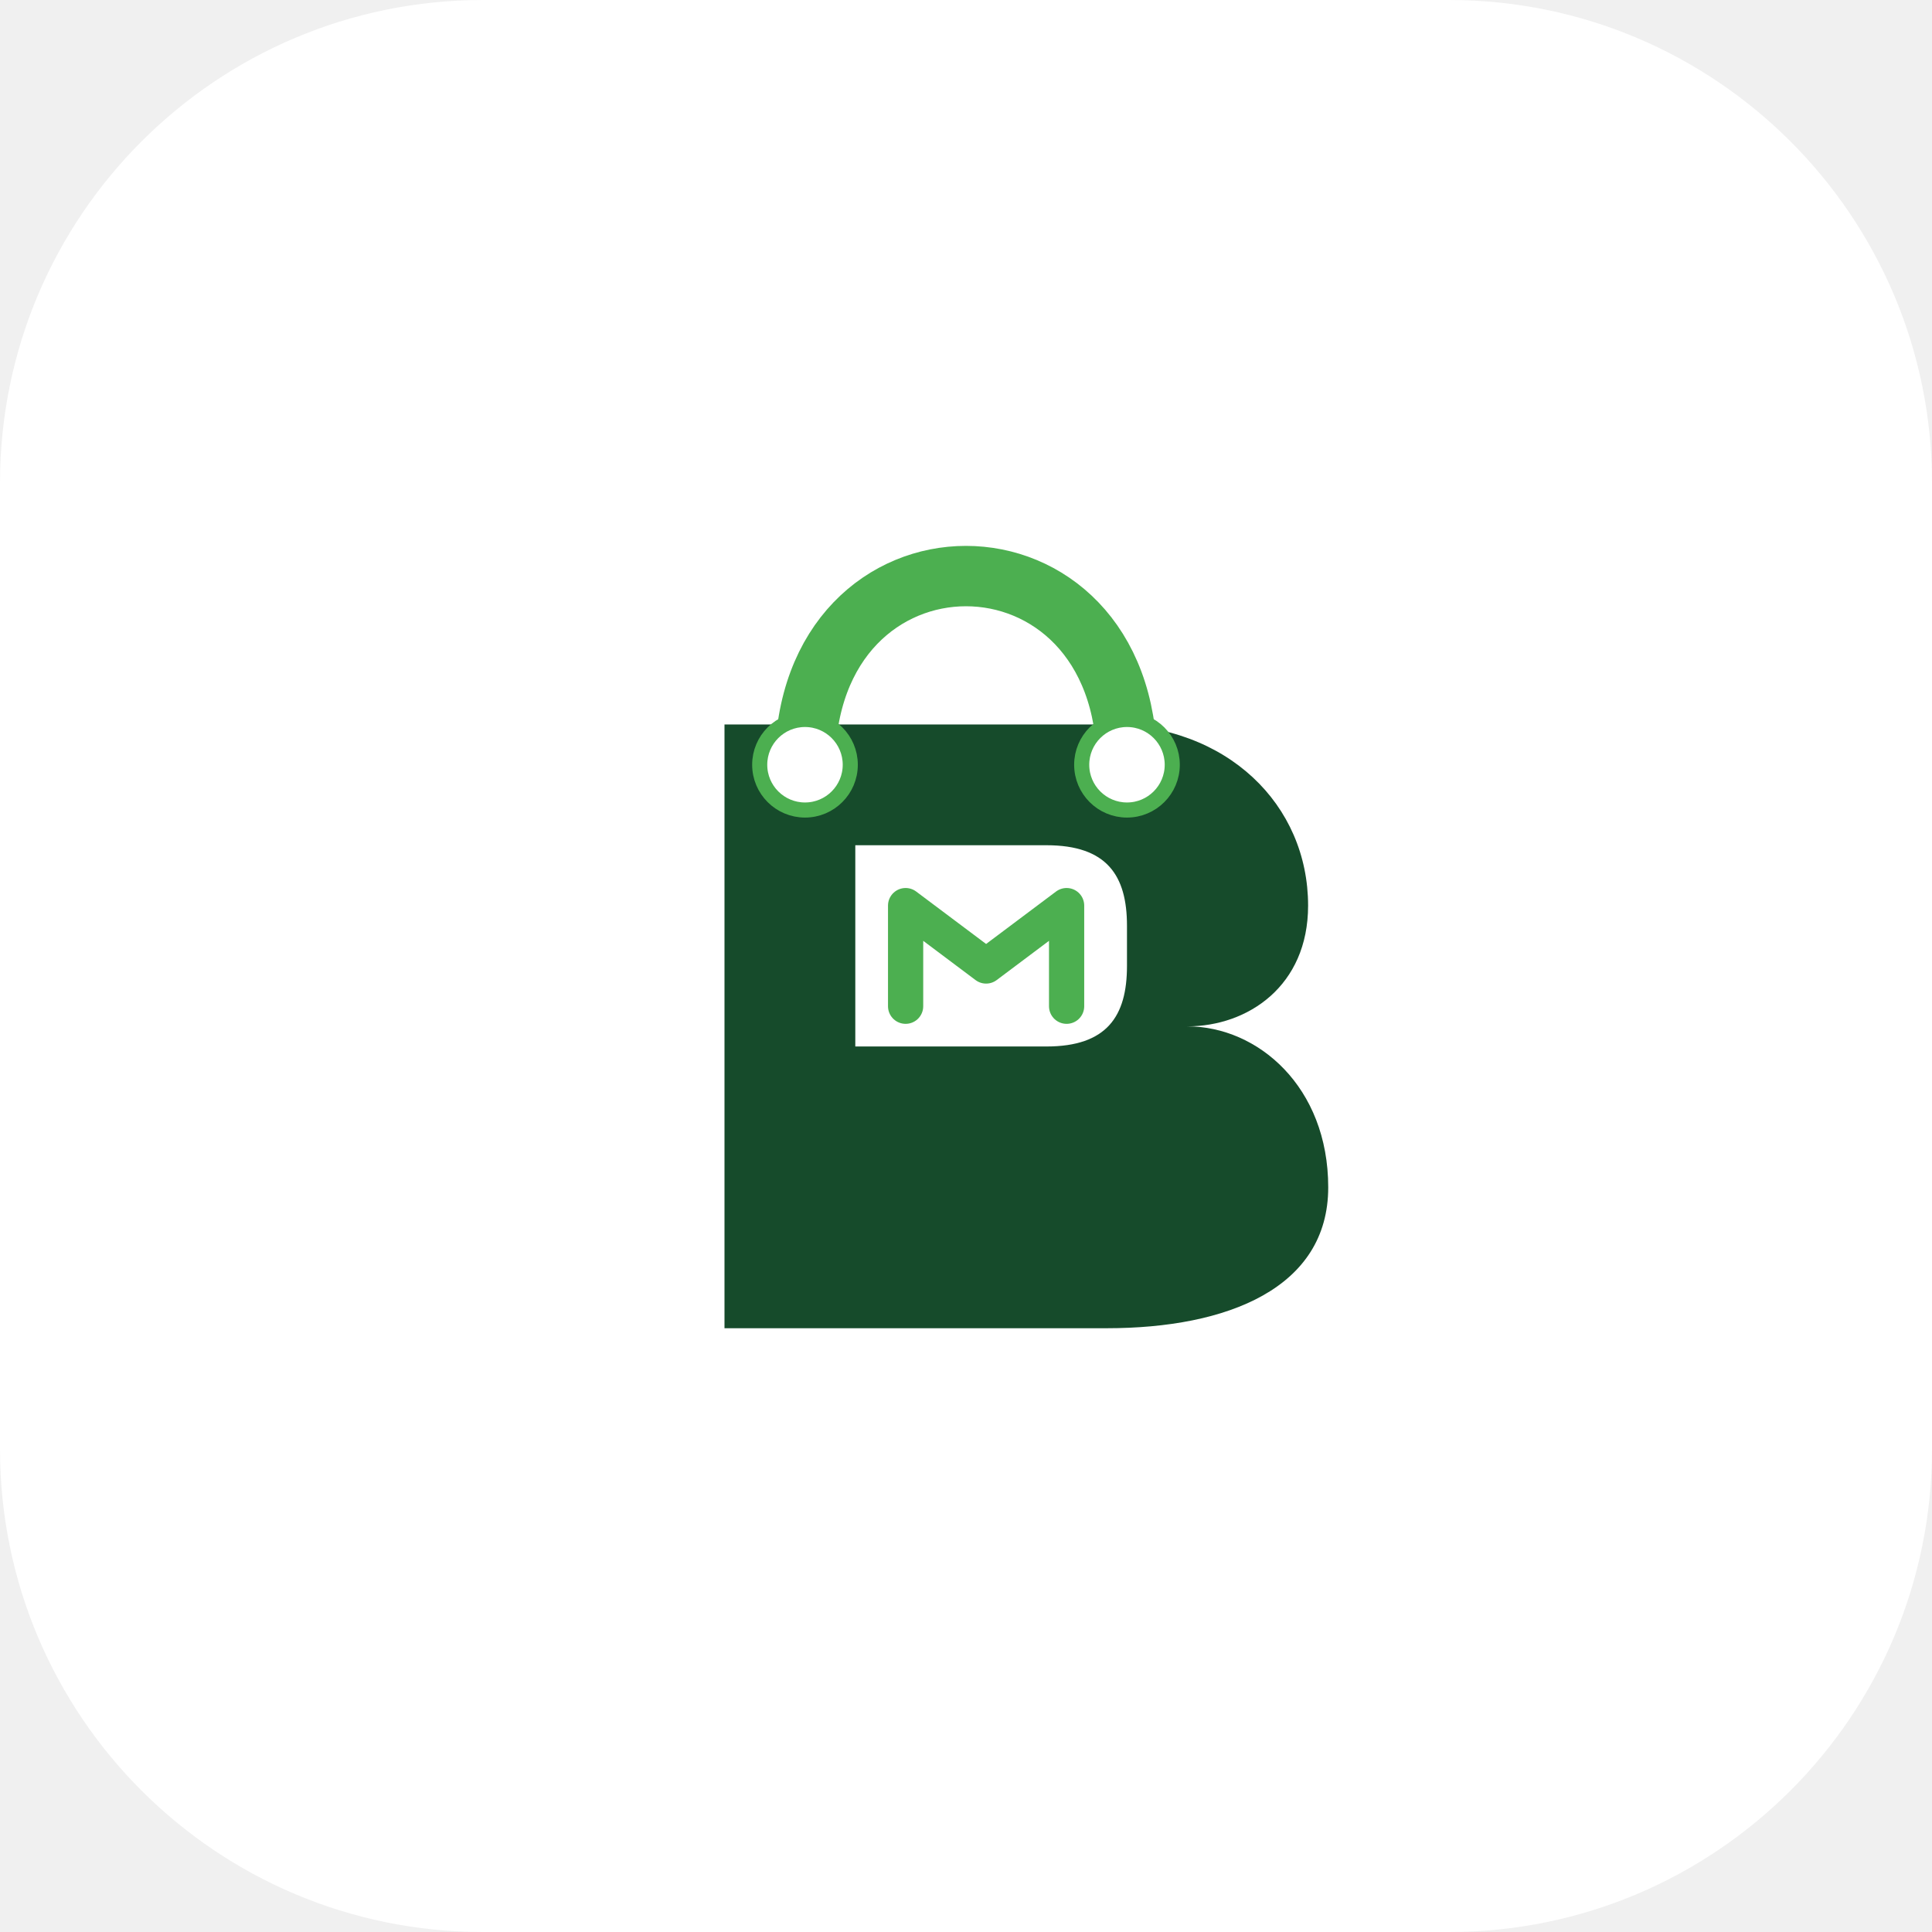
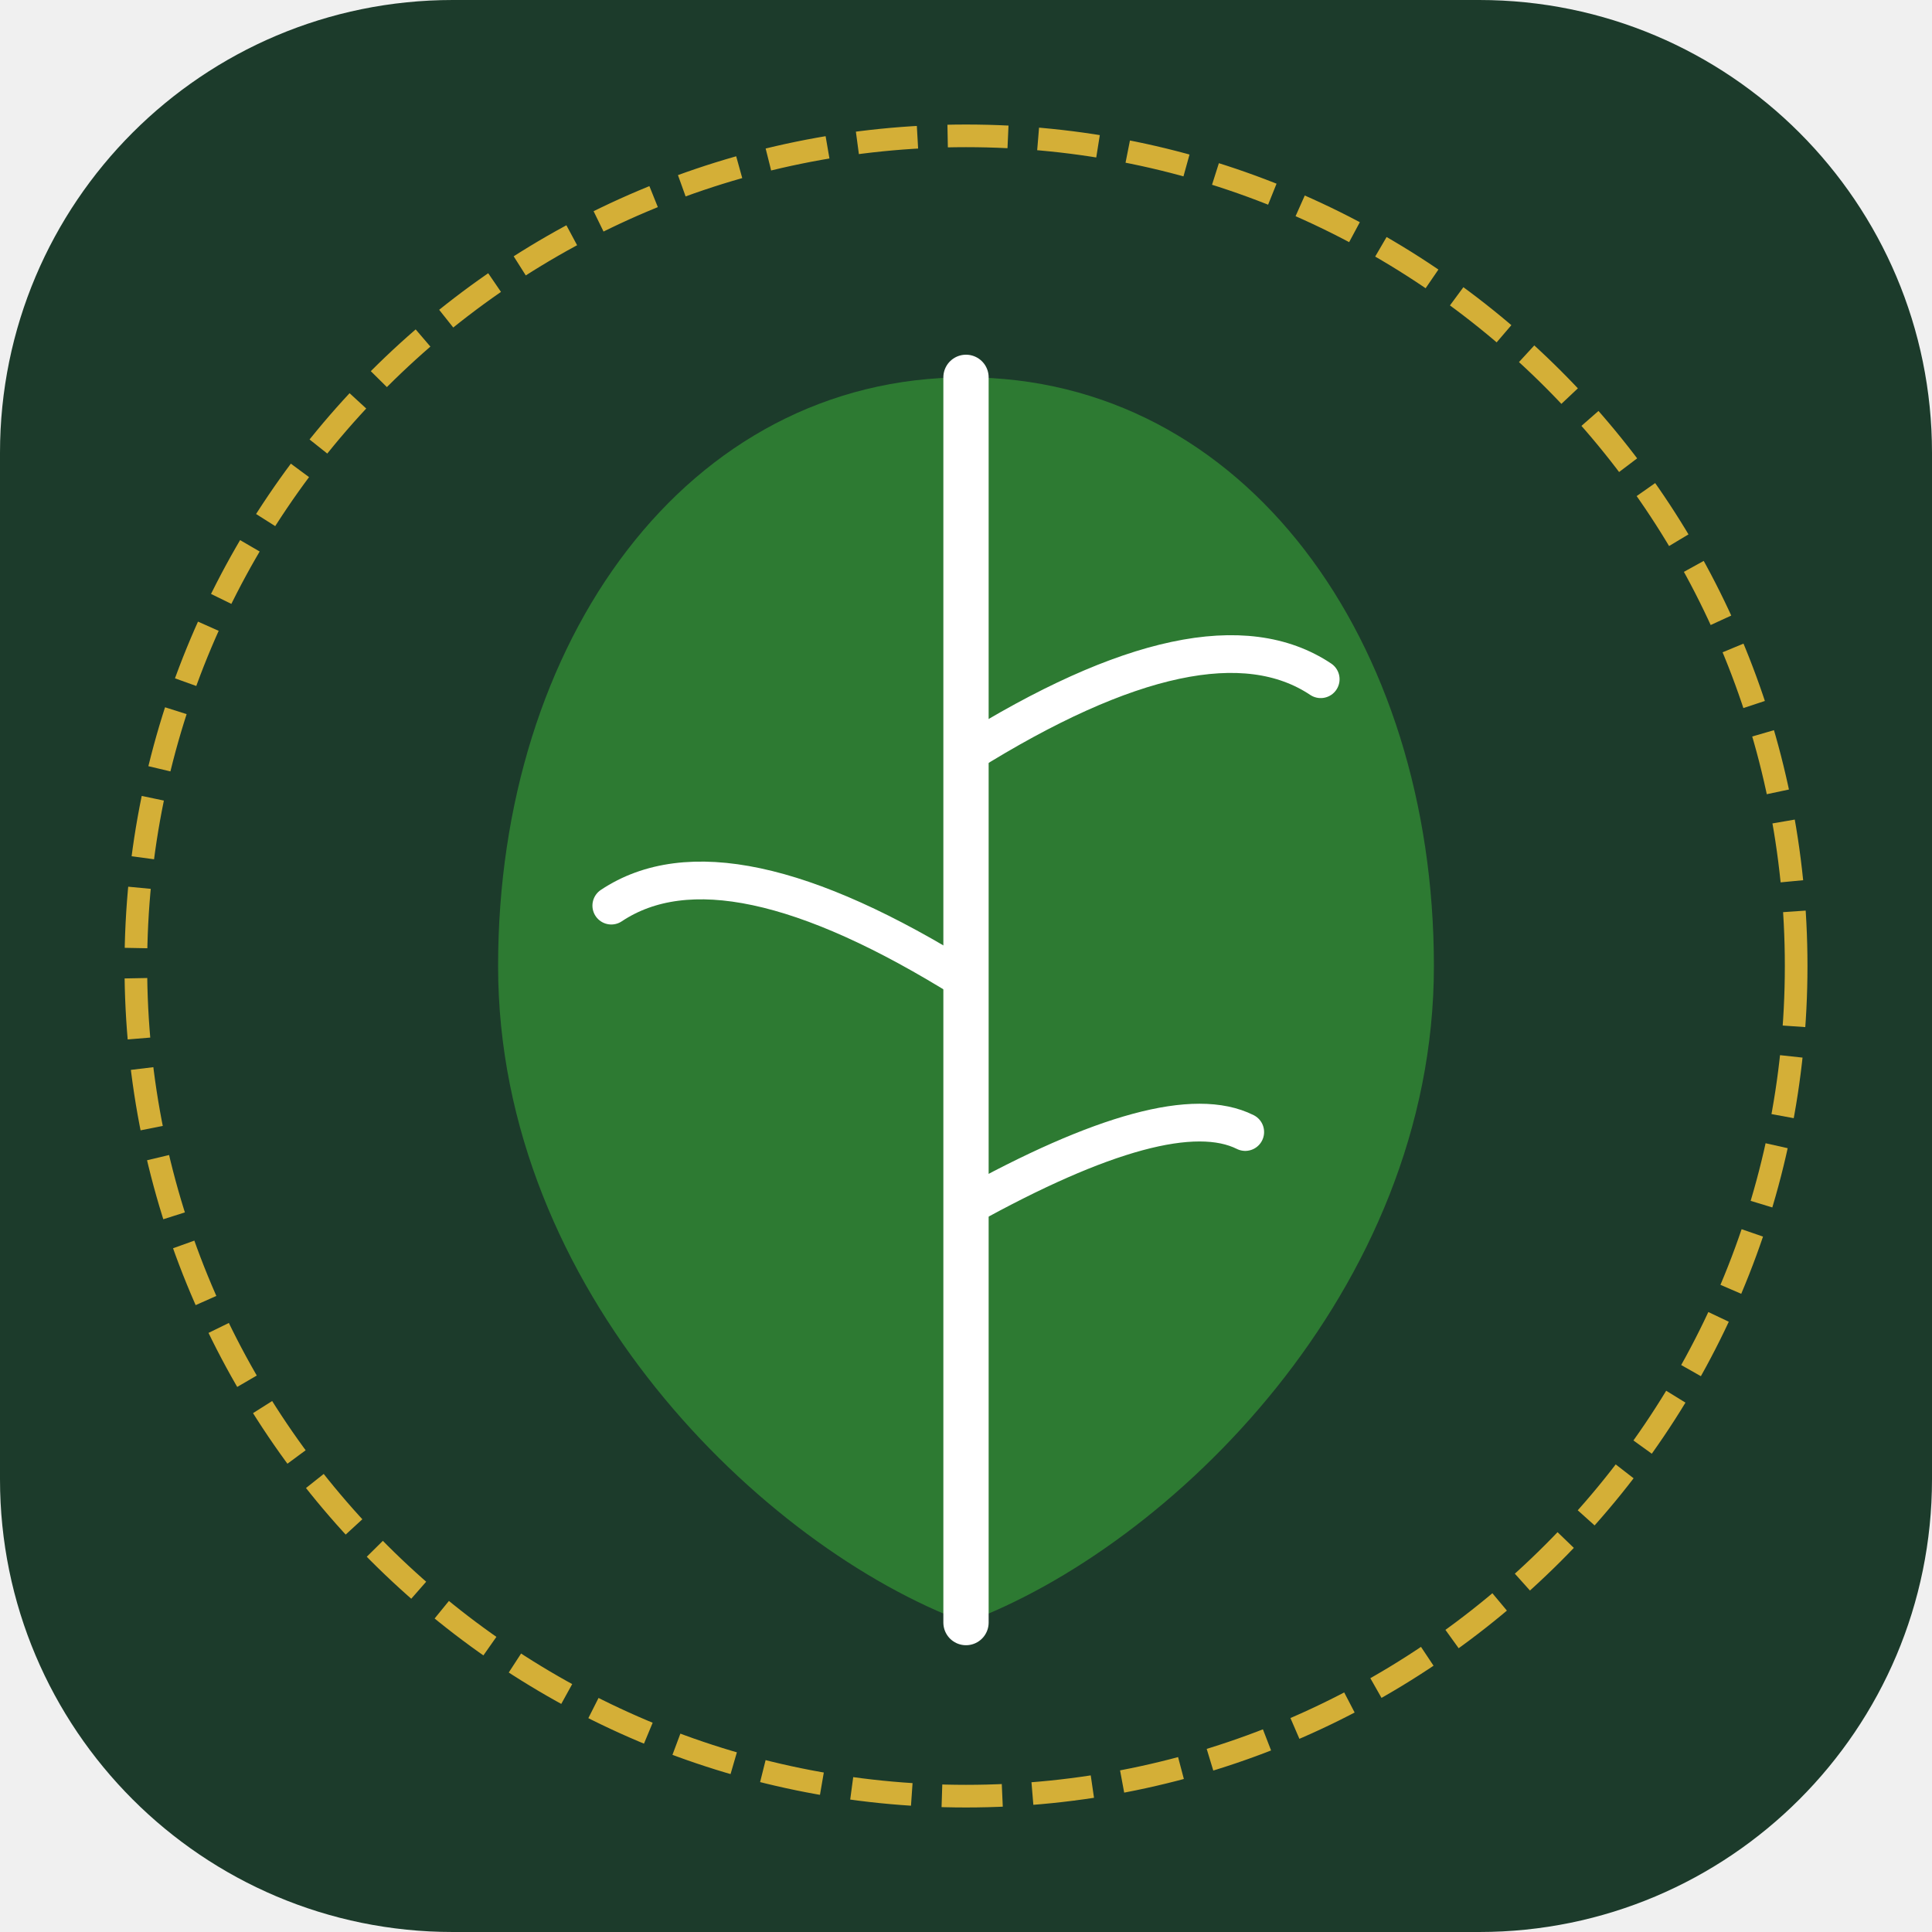
<svg xmlns="http://www.w3.org/2000/svg" width="512" height="512" viewBox="0 0 512 512" fill="none">
-   <rect width="512" height="512" rx="128" fill="#ffffff" />
-   <g transform="translate(96, 96) scale(2.6666)">
-     <path d="M44,40 C44,15 76,15 76,40" stroke="#4caf50" stroke-width="6" stroke-linecap="round" fill="none" />
-     <path d="M36,36 H74 C86,36 94,44 94,54 C94,62 88,66 82,66 C89,66 96,72 96,82 C96,92 86,96 74,96 H36 Z" fill="#164b2b" />
-     <path d="M49,48 H68 C74,48 76,51 76,56 V60 C76,65 74,68 68,68 H49 Z" fill="#ffffff" />
-     <path d="M54,64 V54 L62,60 L70,54 V64" stroke="#4caf50" stroke-width="3.5" stroke-linecap="round" stroke-linejoin="round" fill="none" />
-     <circle cx="44" cy="40" r="4.5" fill="#ffffff" stroke="#4caf50" stroke-width="1.5" />
-     <circle cx="76" cy="40" r="4.5" fill="#ffffff" stroke="#4caf50" stroke-width="1.5" />
-   </g>
+   <rect width="512" height="512" rx="120" fill="#1C3B2B" />
+   <circle cx="256" cy="256" r="220" stroke="#D4AF37" stroke-width="6" stroke-dasharray="16 8" />
+   <path d="M256 100 C330 100, 380 170, 380 256 C380 342, 310 410, 256 430 C202 410, 132 342, 132 256 C132 170, 182 100, 256 100 Z" fill="#2E7D32" opacity="0.95" />
+   <path d="M256 100 C256 180, 256 340, 256 430" stroke="#FFFFFF" stroke-width="12" stroke-linecap="round" />
+   <path d="M256 200 Q320 160, 350 180" stroke="#FFFFFF" stroke-width="10" stroke-linecap="round" />
+   <path d="M256 260 Q192 220, 162 240" stroke="#FFFFFF" stroke-width="10" stroke-linecap="round" />
+   <path d="M256 320 Q310 290, 330 300" stroke="#FFFFFF" stroke-width="10" stroke-linecap="round" />
</svg>
